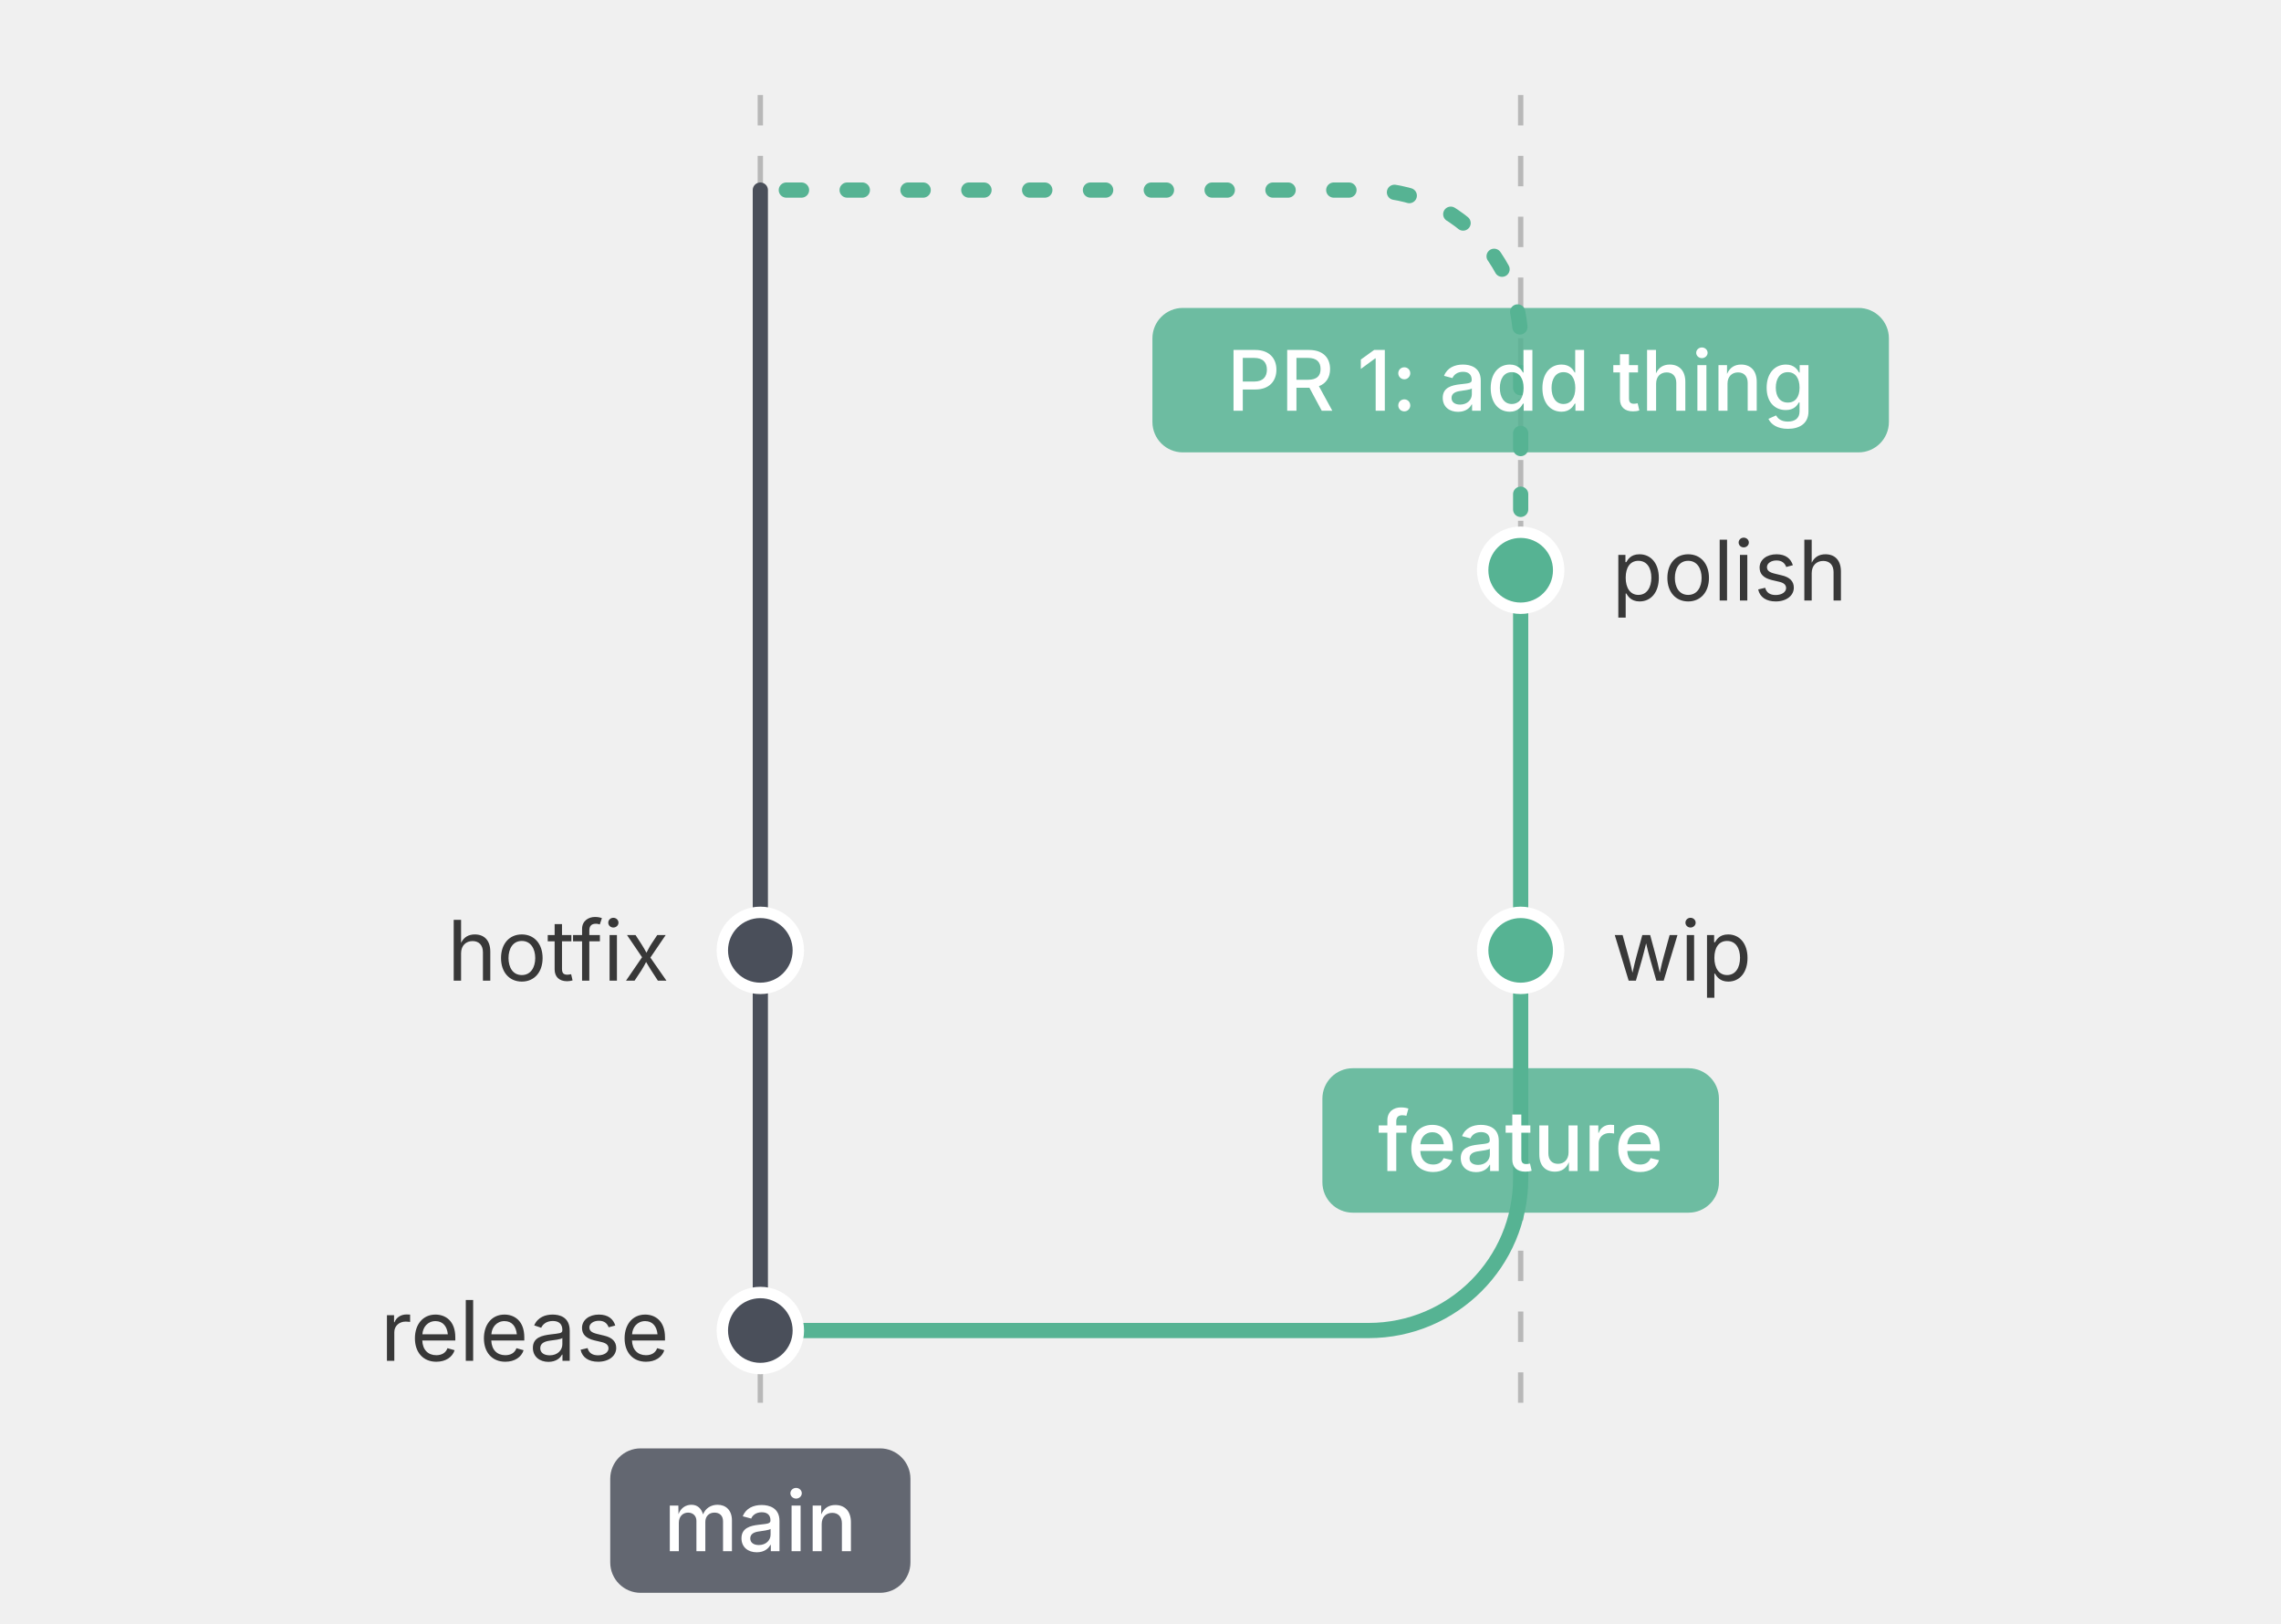
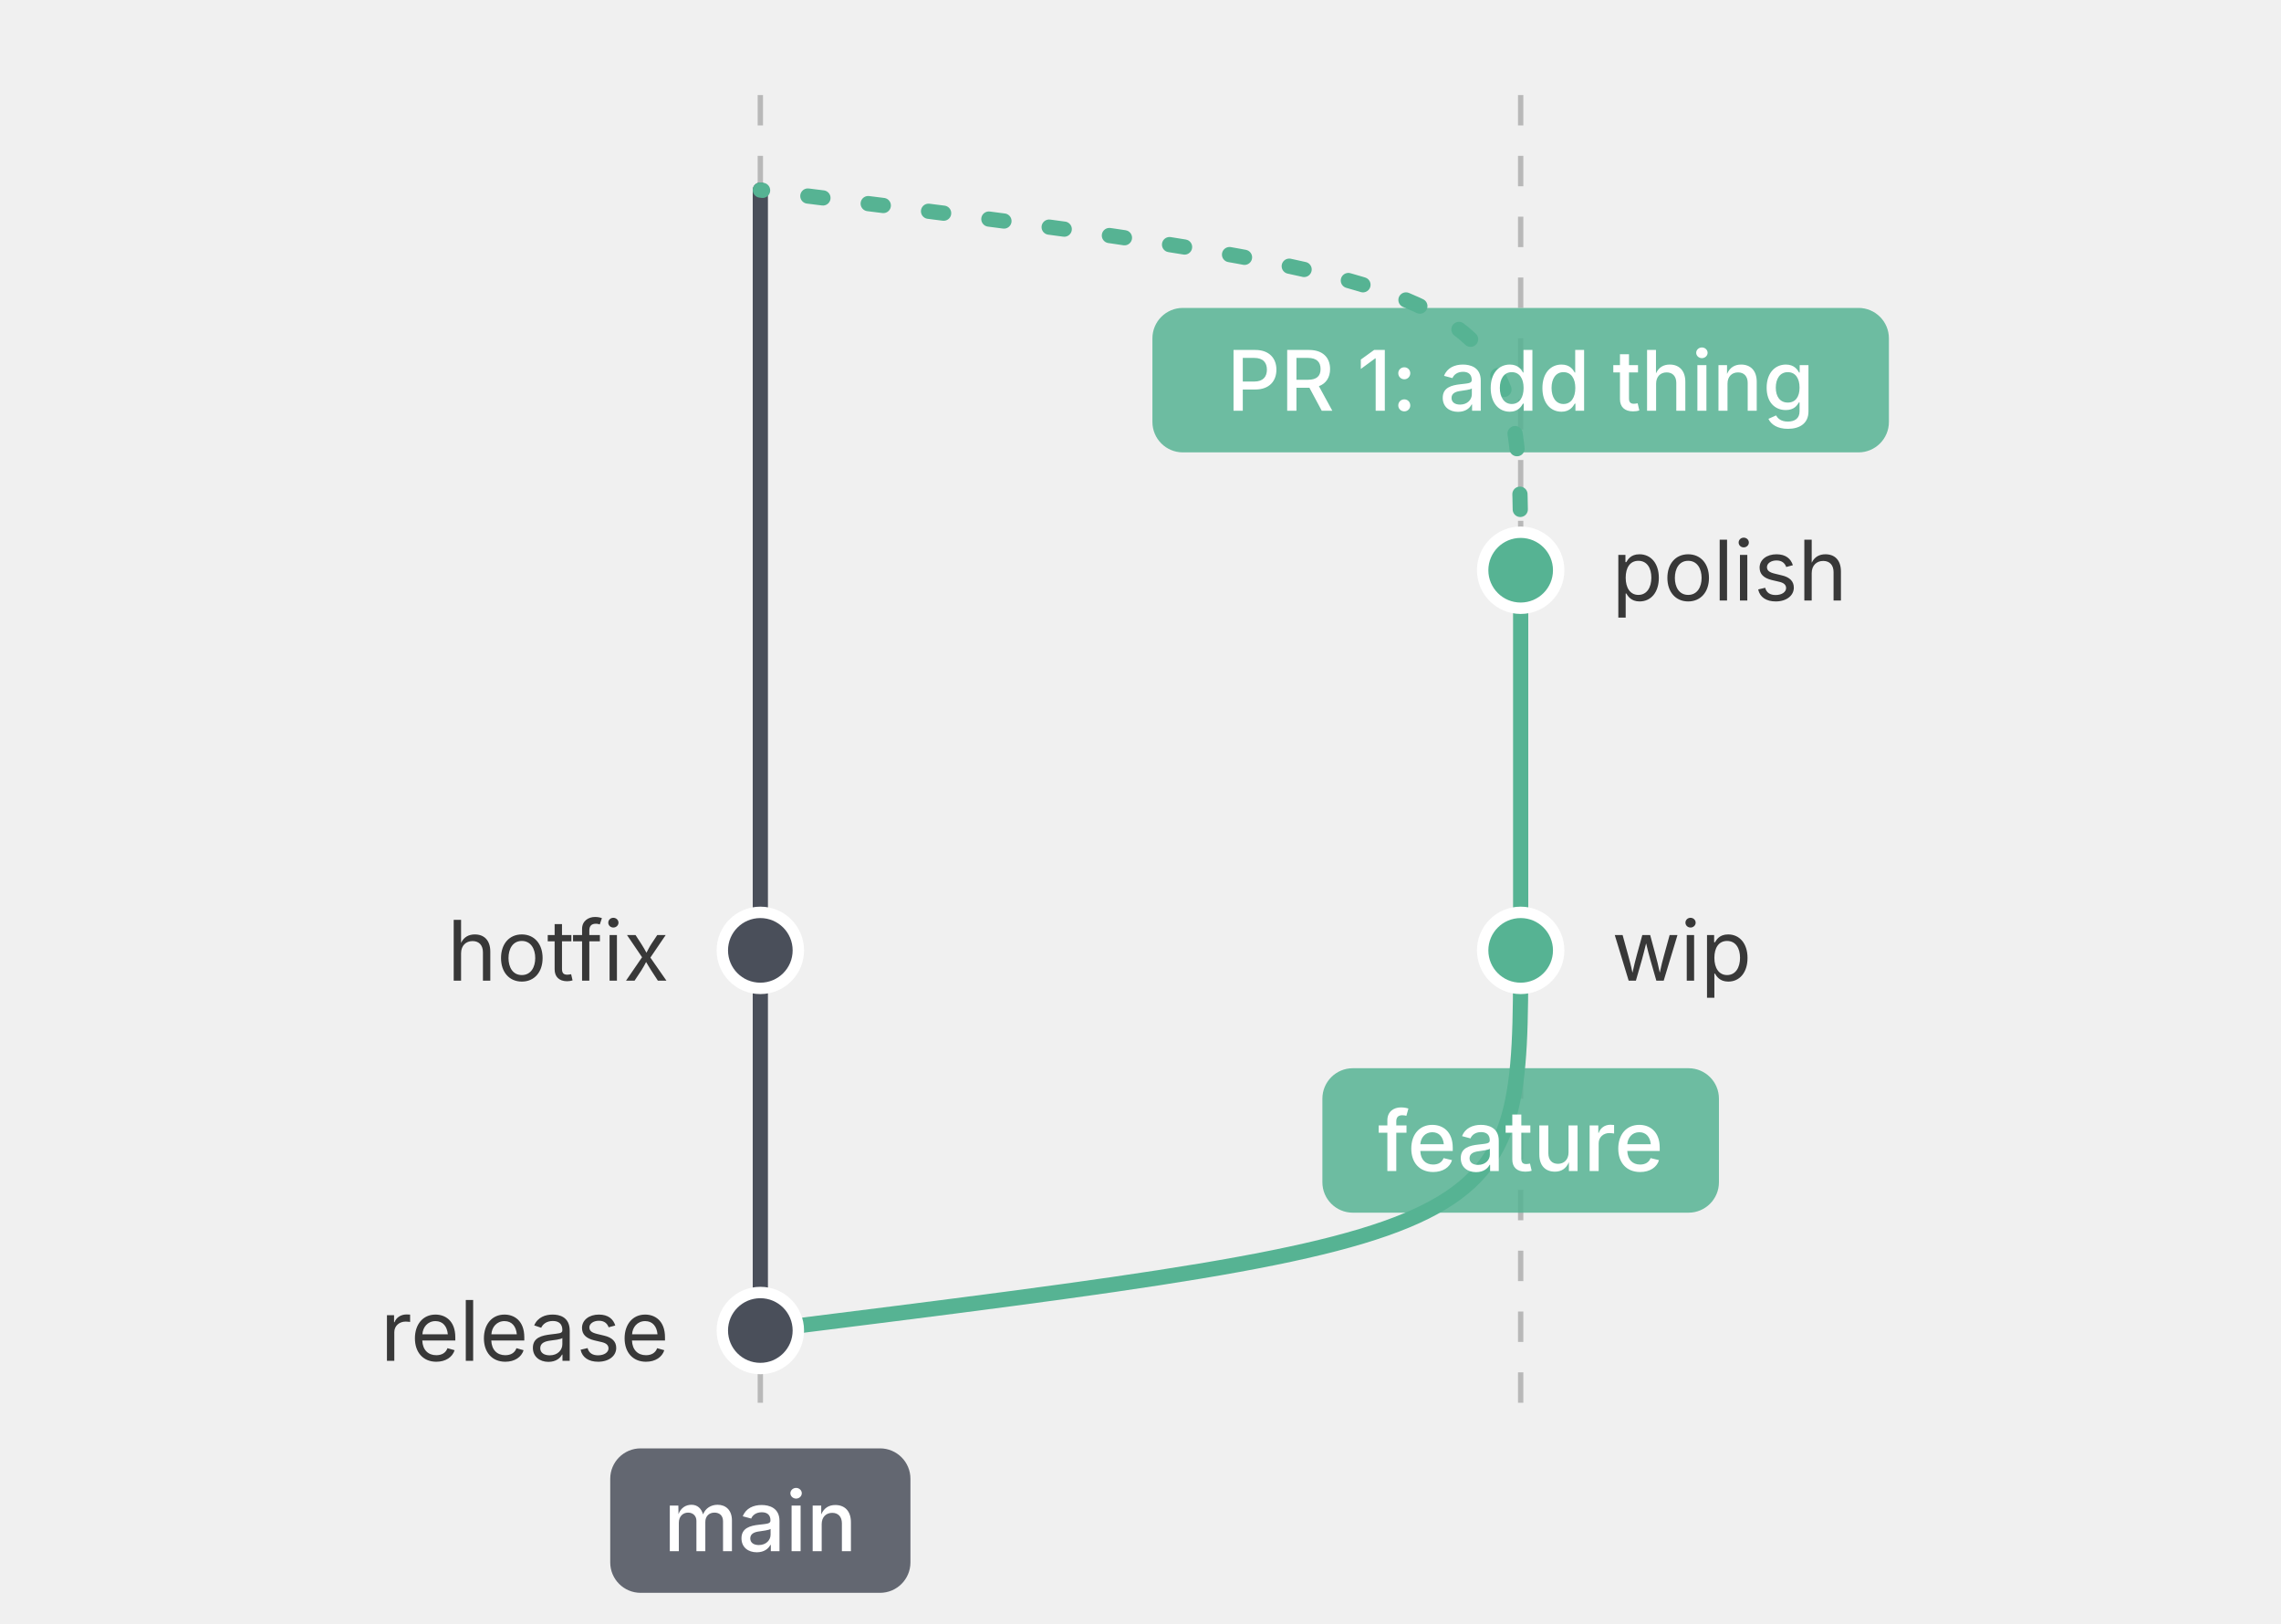
<svg xmlns="http://www.w3.org/2000/svg" width="300.0" height="213.5" viewBox="0 0 300.0 213.5">
  <defs>
</defs>
  <path d="M100.0,12.5 L100.0,187.5" stroke="#b8b8b8" stroke-width="0.7" stroke-dasharray="4,4" />
  <path d="M200.0,12.5 L200.0,187.5" stroke="#b8b8b8" stroke-width="0.7" stroke-dasharray="4,4" />
  <path d="M100.0,175.0 L100.0,25.0" stroke="#4a4f5a" stroke-width="2" stroke-linecap="round" />
-   <path d="M100.0,175.0 L180.0,175.0 A20,20,0,0,0,200.0,155.0 L200.0,125.0" stroke="#56b393" stroke-width="2" fill="none" stroke-linecap="round" />
+   <path d="M100.0,175.0 C200.0,162.5,200.0,162.5,200.0,125.0" stroke="#56b393" stroke-width="2" fill="none" stroke-linecap="round" />
  <path d="M200.0,125.0 L200.0,75.0" stroke="#56b393" stroke-width="2" stroke-linecap="round" />
-   <path d="M200.0,75.0 L200.0,45.0 A20,20,0,0,0,180.0,25.0 L100.0,25.0" stroke="#56b393" stroke-width="2" fill="none" stroke-linecap="round" stroke-dasharray="2,6" />
+   <path d="M200.0,75.0 C200.0,37.5,200.0,37.5,100.0,25.0" stroke="#56b393" stroke-width="2" fill="none" stroke-linecap="round" stroke-dasharray="2,6" />
  <circle cx="100.0" cy="175.0" r="5" fill="#4a4f5a" stroke="white" stroke-width="1.5" />
  <circle cx="200.0" cy="125.0" r="5" fill="#56b393" stroke="white" stroke-width="1.5" />
  <circle cx="200.0" cy="75.0" r="5" fill="#56b393" stroke="white" stroke-width="1.5" />
  <circle cx="100.0" cy="125.0" r="5" fill="#4a4f5a" stroke="white" stroke-width="1.5" />
  <rect x="80.258" y="190.5" width="39.484" height="19.0" rx="4" ry="4" fill="#4a4f5a" opacity="0.85" />
  <text x="100.0" y="200.0" font-size="11.0" text-anchor="middle" dominant-baseline="middle" fill="white" font-family="'Inter', 'Helvetica Neue', Helvetica, Arial, sans-serif" font-weight="500">main</text>
  <rect x="173.923" y="140.5" width="52.154" height="19.0" rx="4" ry="4" fill="#56b393" opacity="0.85" />
  <text x="200.0" y="150.0" font-size="11.0" text-anchor="middle" dominant-baseline="middle" fill="white" font-family="'Inter', 'Helvetica Neue', Helvetica, Arial, sans-serif" font-weight="500">feature</text>
  <rect x="151.568" y="40.5" width="96.863" height="19.0" rx="4" ry="4" fill="#56b393" opacity="0.85" />
  <text x="200.0" y="50.0" font-size="11.0" text-anchor="middle" dominant-baseline="middle" fill="white" font-family="'Inter', 'Helvetica Neue', Helvetica, Arial, sans-serif" font-weight="500">PR 1: add thing</text>
  <text x="88.0" y="175.0" font-size="11.0" text-anchor="end" dominant-baseline="middle" fill="#383838" font-family="'Inter', 'Helvetica Neue', Helvetica, Arial, sans-serif" font-weight="400">release</text>
  <text x="212.0" y="125.0" font-size="11.0" text-anchor="start" dominant-baseline="middle" fill="#383838" font-family="'Inter', 'Helvetica Neue', Helvetica, Arial, sans-serif" font-weight="400">wip</text>
  <text x="212.0" y="75.0" font-size="11.0" text-anchor="start" dominant-baseline="middle" fill="#383838" font-family="'Inter', 'Helvetica Neue', Helvetica, Arial, sans-serif" font-weight="400">polish</text>
  <text x="88.0" y="125.0" font-size="11.0" text-anchor="end" dominant-baseline="middle" fill="#383838" font-family="'Inter', 'Helvetica Neue', Helvetica, Arial, sans-serif" font-weight="400">hotfix</text>
</svg>
